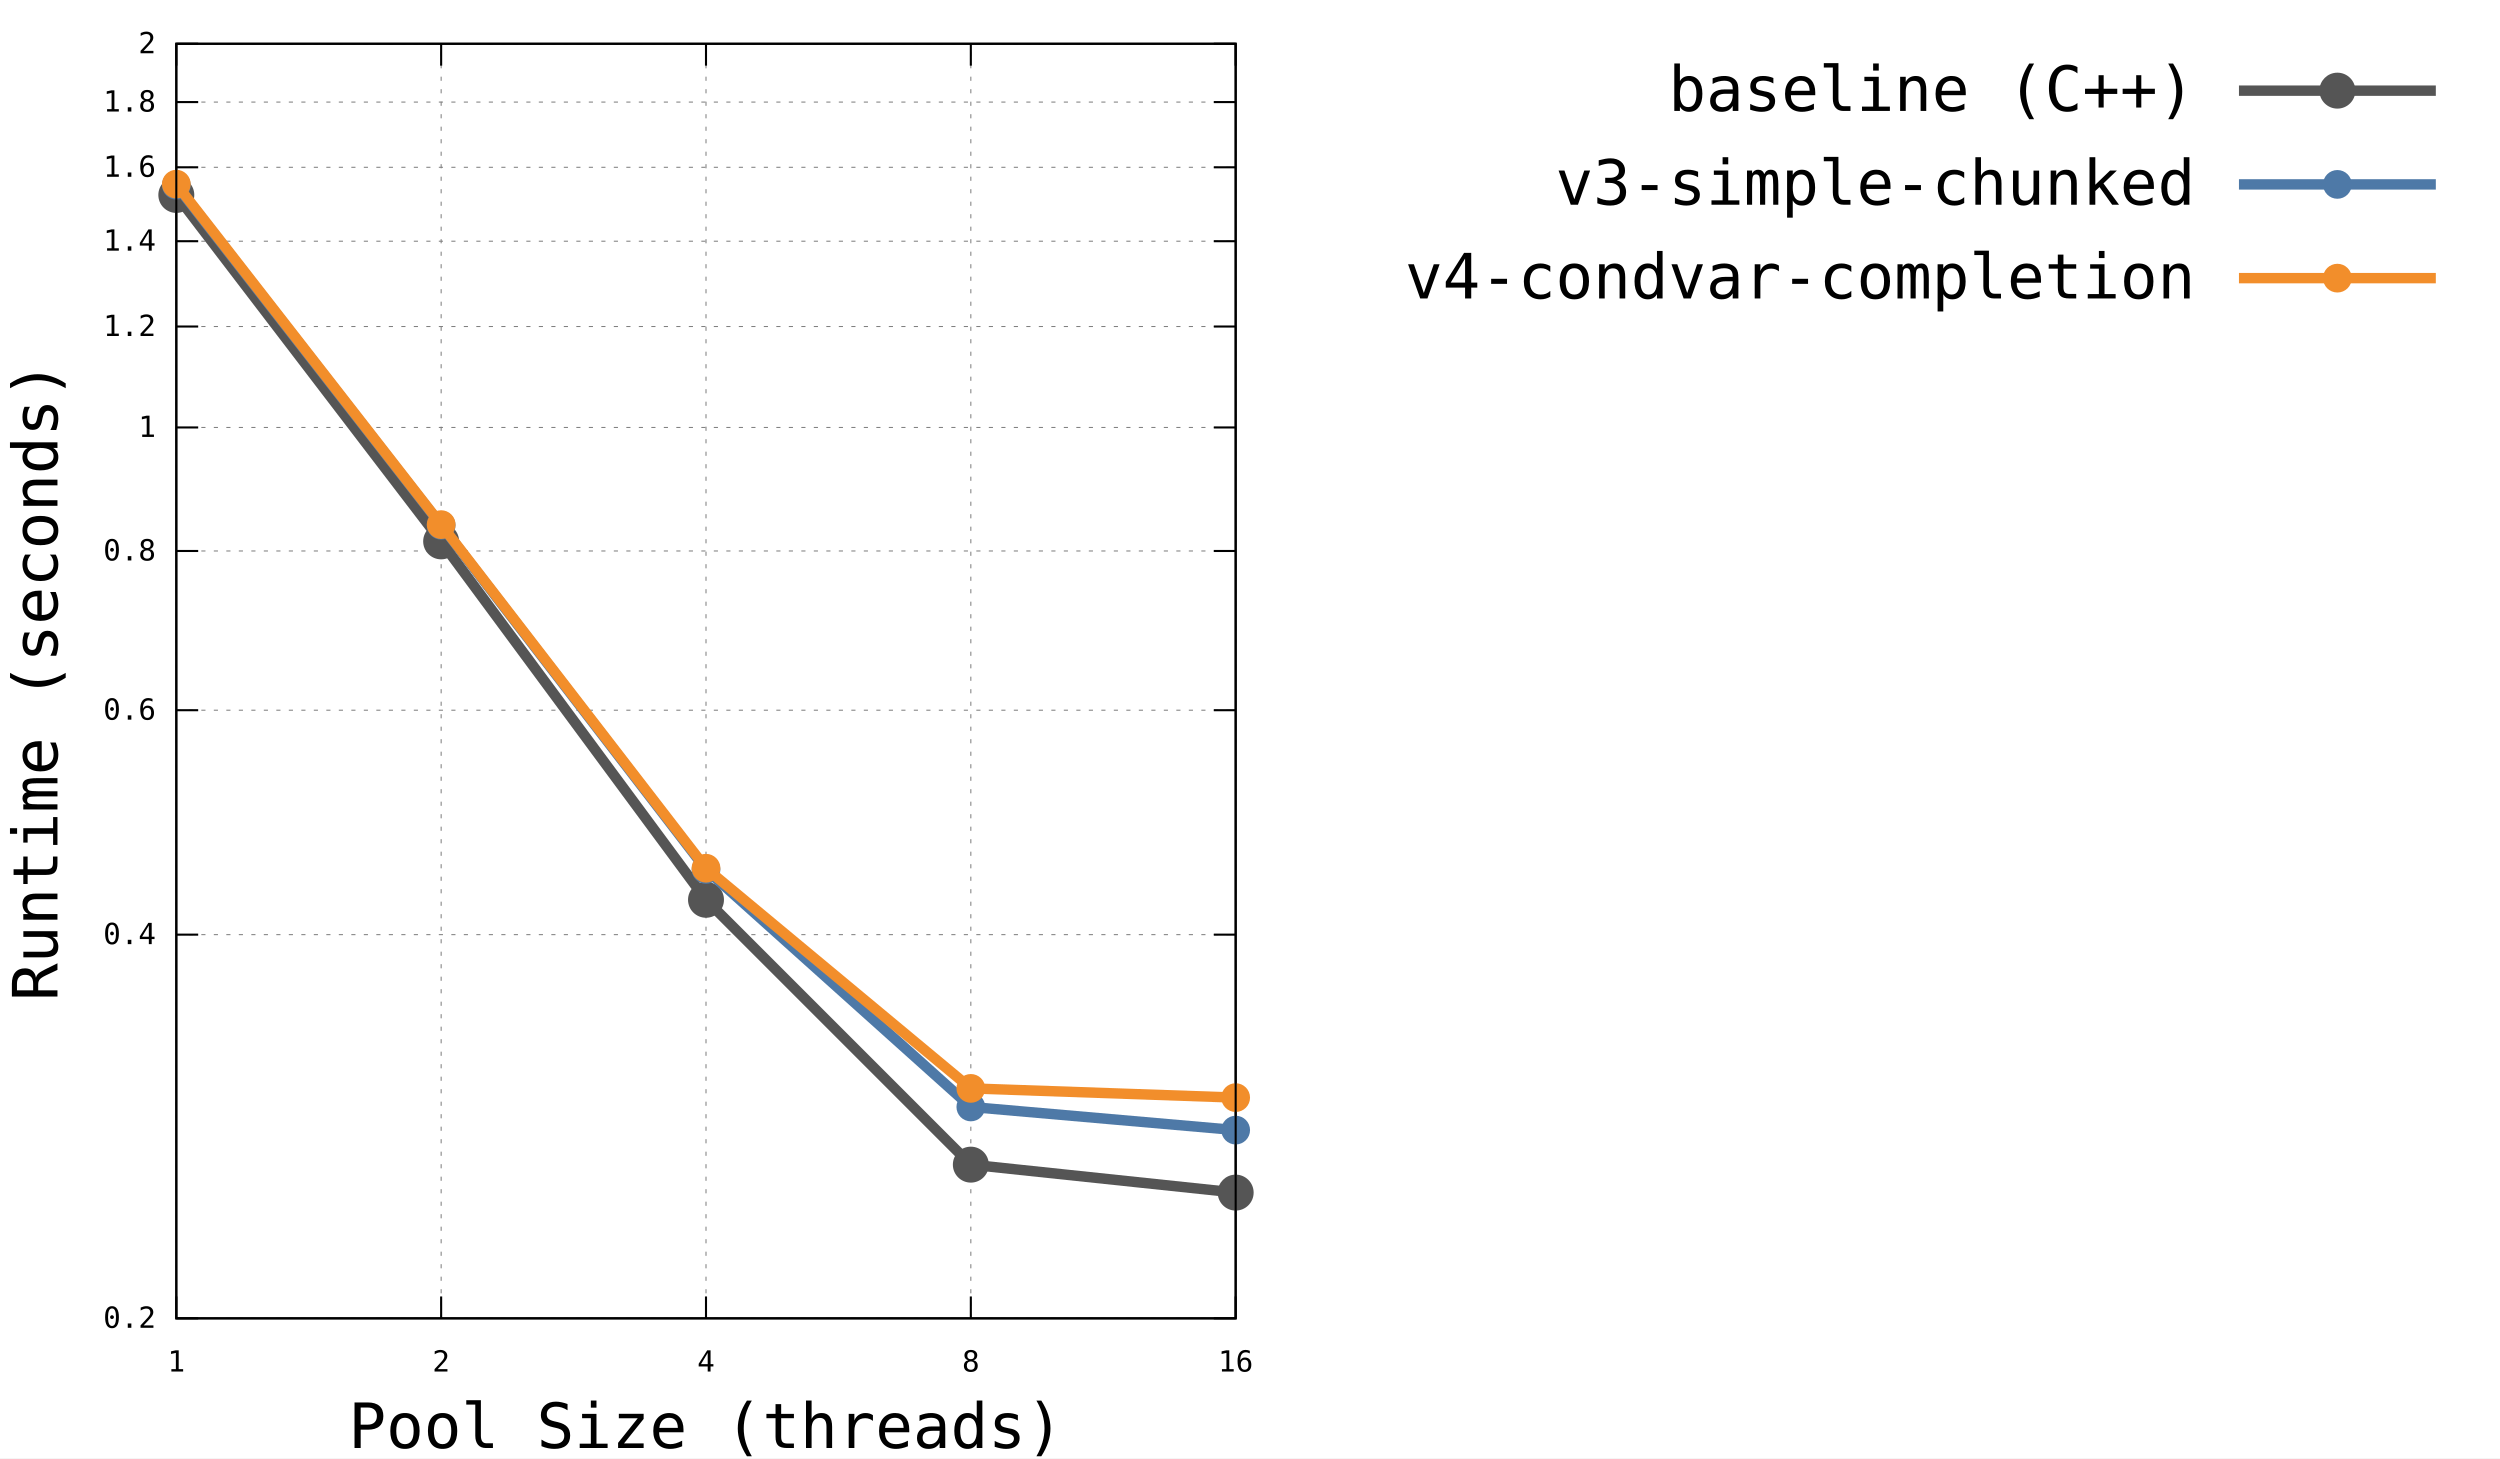
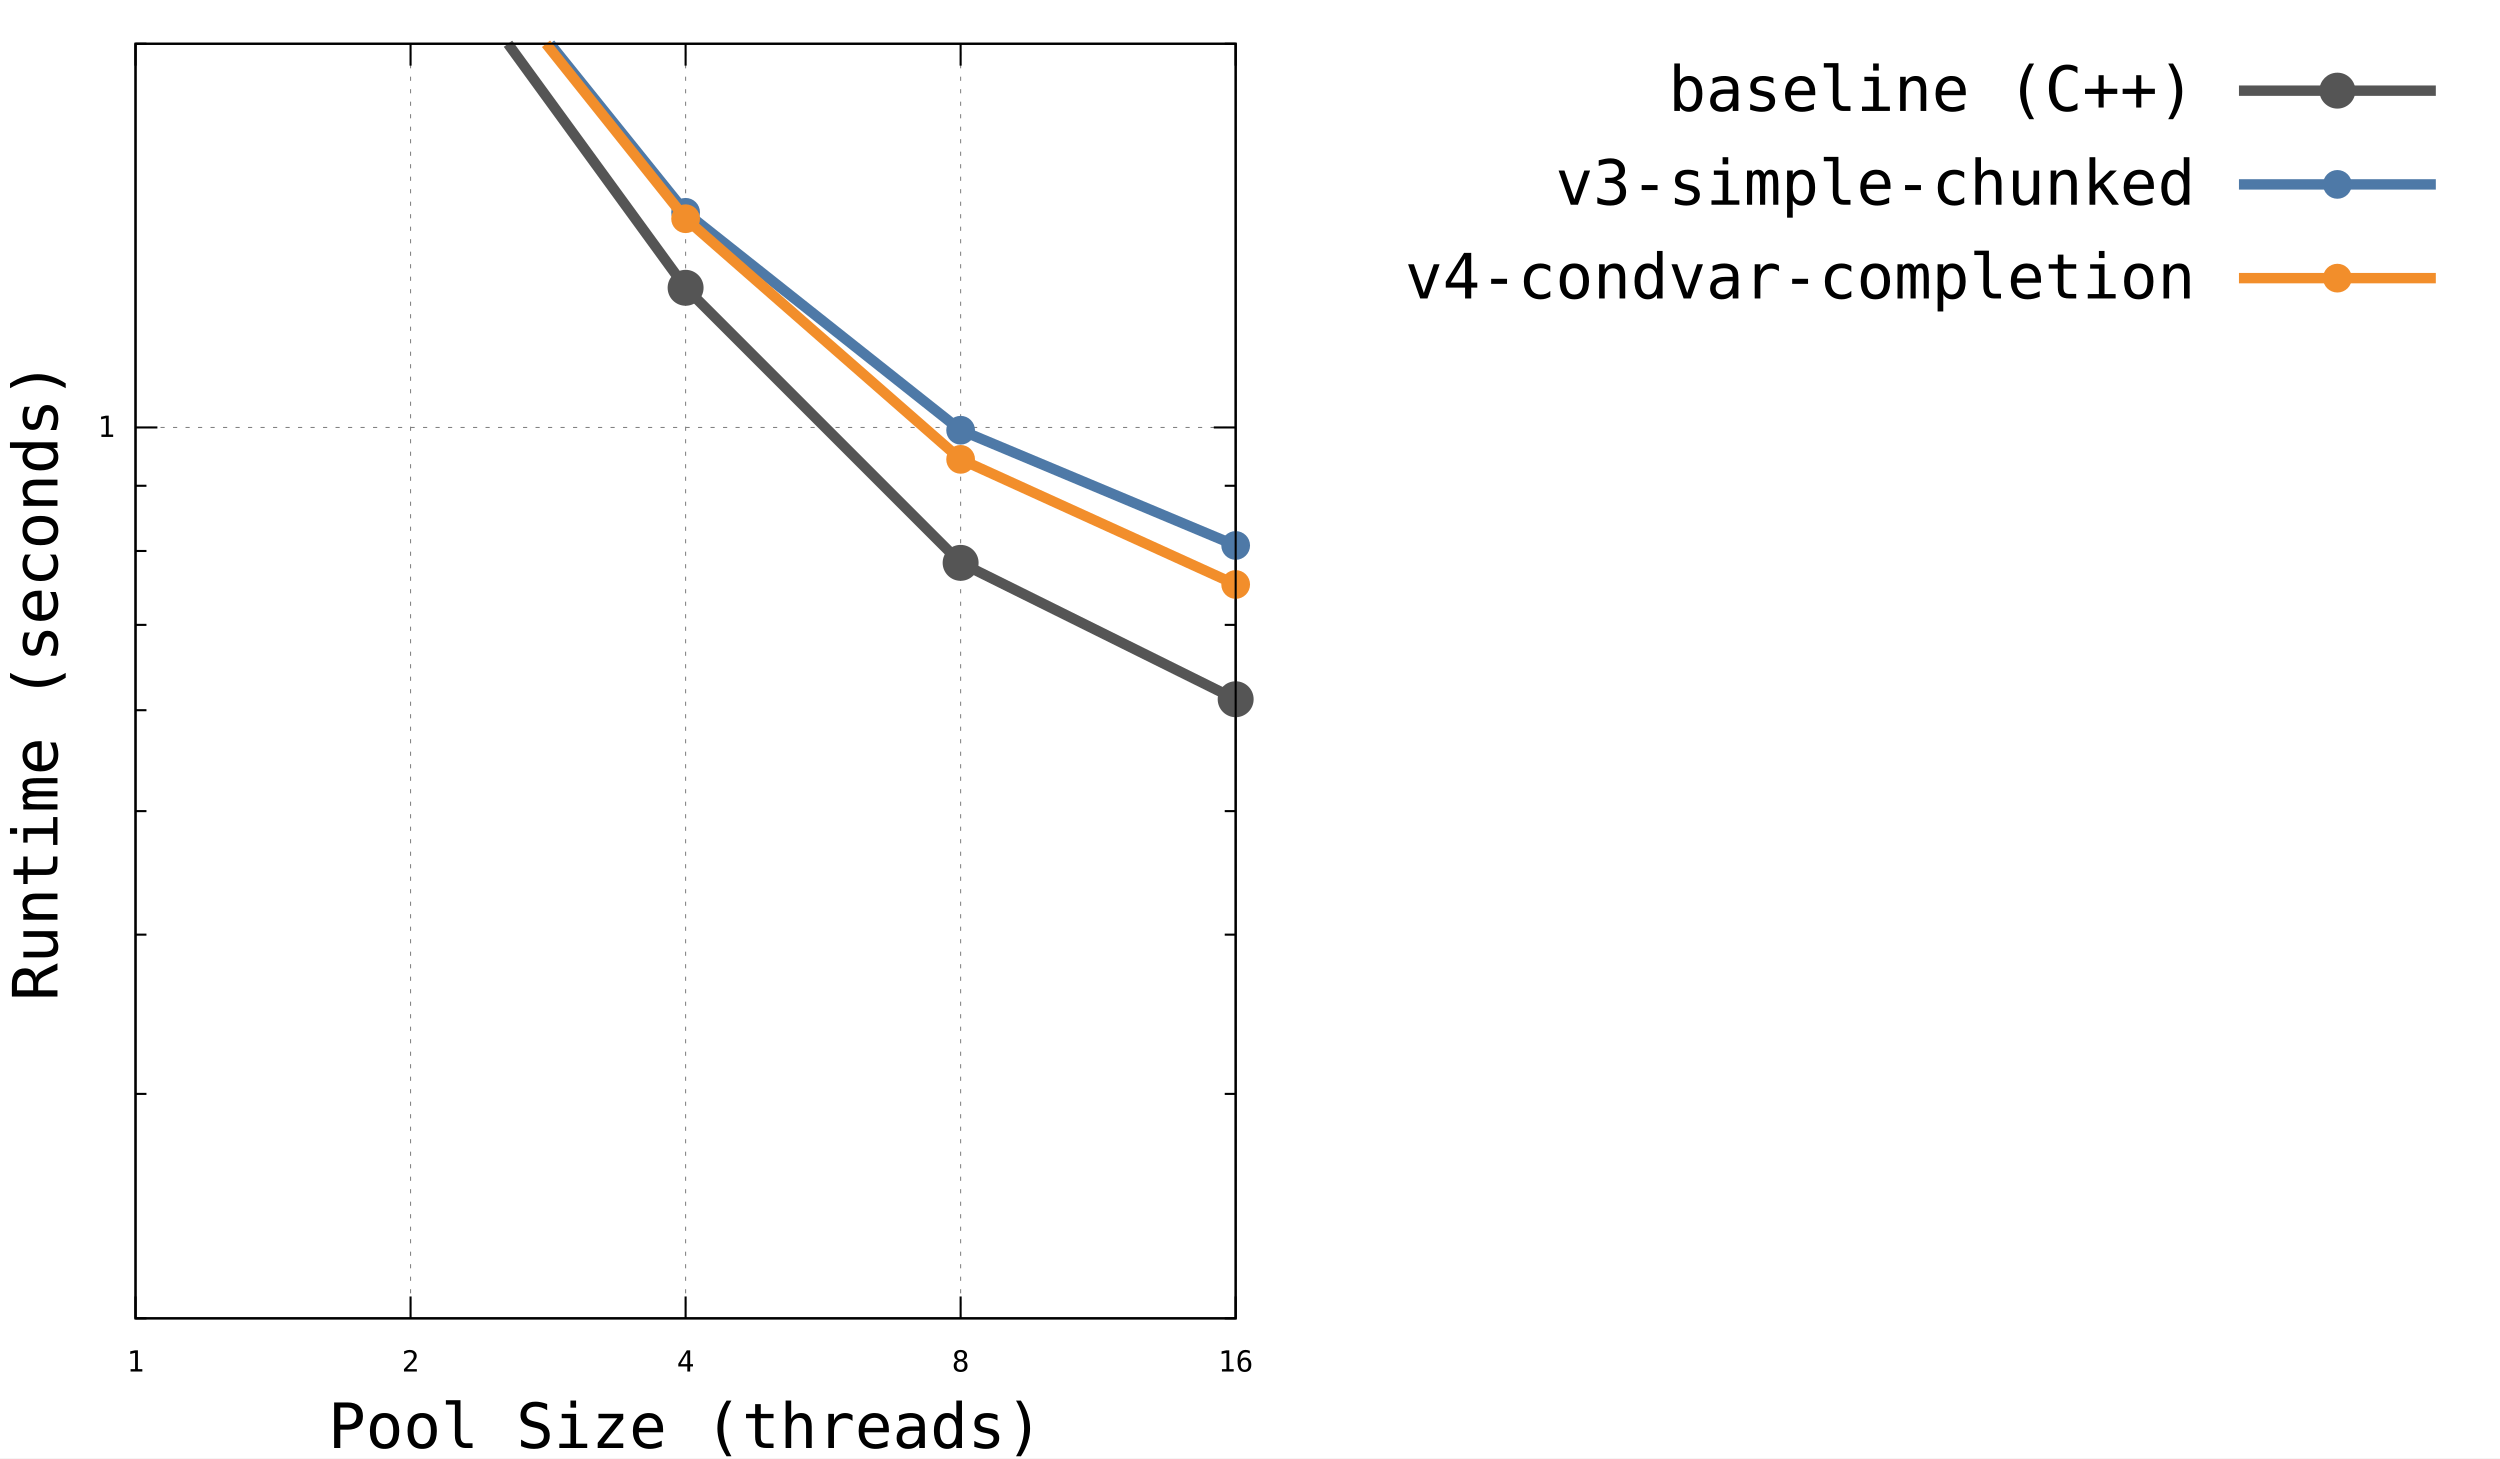
<svg xmlns="http://www.w3.org/2000/svg" xmlns:xlink="http://www.w3.org/1999/xlink" width="1200" height="700" viewBox="0 0 1200 700">
  <g id="gnuplot_canvas">
    <rect x="0" y="0" width="1200" height="700" fill="#ffffff" />
    <defs>
      <circle id="gpDot" r="0.5" stroke-width="0.5" stroke="currentColor" />
      <path id="gpPt0" stroke-width="0.190" stroke="currentColor" d="M-1,0 h2 M0,-1 v2" />
      <path id="gpPt1" stroke-width="0.190" stroke="currentColor" d="M-1,-1 L1,1 M1,-1 L-1,1" />
      <path id="gpPt2" stroke-width="0.190" stroke="currentColor" d="M-1,0 L1,0 M0,-1 L0,1 M-1,-1 L1,1 M-1,1 L1,-1" />
      <rect id="gpPt3" stroke-width="0.190" stroke="currentColor" x="-1" y="-1" width="2" height="2" />
      <rect id="gpPt4" stroke-width="0.190" stroke="currentColor" fill="currentColor" x="-1" y="-1" width="2" height="2" />
      <circle id="gpPt5" stroke-width="0.190" stroke="currentColor" cx="0" cy="0" r="1" />
      <use xlink:href="#gpPt5" id="gpPt6" fill="currentColor" stroke="none" />
      <path id="gpPt7" stroke-width="0.190" stroke="currentColor" d="M0,-1.33 L-1.33,0.67 L1.33,0.67 z" />
      <use xlink:href="#gpPt7" id="gpPt8" fill="currentColor" stroke="none" />
      <use xlink:href="#gpPt7" id="gpPt9" stroke="currentColor" transform="rotate(180)" />
      <use xlink:href="#gpPt9" id="gpPt10" fill="currentColor" stroke="none" />
      <use xlink:href="#gpPt3" id="gpPt11" stroke="currentColor" transform="rotate(45)" />
      <use xlink:href="#gpPt11" id="gpPt12" fill="currentColor" stroke="none" />
      <path id="gpPt13" stroke-width="0.190" stroke="currentColor" d="M0,1.330 L1.265,0.411 L0.782,-1.067 L-0.782,-1.076 L-1.265,0.411 z" />
      <use xlink:href="#gpPt13" id="gpPt14" fill="currentColor" stroke="none" />
      <filter id="textbox" filterUnits="objectBoundingBox" x="0" y="0" height="1" width="1">
        <feFlood flood-color="#FFFFFF" flood-opacity="1" result="bgnd" />
        <feComposite in="SourceGraphic" in2="bgnd" operator="atop" />
      </filter>
      <filter id="greybox" filterUnits="objectBoundingBox" x="0" y="0" height="1" width="1">
        <feFlood flood-color="lightgrey" flood-opacity="1" result="grey" />
        <feComposite in="SourceGraphic" in2="grey" operator="atop" />
      </filter>
    </defs>
    <g fill="none" color="#FFFFFF" stroke="currentColor" stroke-width="1.00" stroke-linecap="butt" stroke-linejoin="miter">
</g>
    <g fill="none" color="black" stroke="currentColor" stroke-width="1.00" stroke-linecap="butt" stroke-linejoin="miter">
- </g>
-     <g fill="none" color="black" stroke="black" stroke-width="0.50" stroke-linecap="butt" stroke-linejoin="miter">
- </g>
-     <g fill="none" color="gray" stroke="currentColor" stroke-width="0.50" stroke-linecap="butt" stroke-linejoin="miter">
-       <path stroke="gray" stroke-dasharray="2,4" class="gridline" d="M84.63,632.80 L593.12,632.80  " />
-     </g>
-     <g fill="none" color="gray" stroke="gray" stroke-width="1.00" stroke-linecap="butt" stroke-linejoin="miter">
- </g>
-     <g fill="none" color="black" stroke="currentColor" stroke-width="1.00" stroke-linecap="butt" stroke-linejoin="miter">
-       <path stroke="black" d="M84.63,632.80 L95.13,632.80 M593.12,632.80 L582.62,632.80  " />
-       <g transform="translate(74.84,637.35)" stroke="none" fill="black" font-family="monospace" font-size="14.00" text-anchor="end">
-         <text>
-           <tspan font-family="monospace"> 0.2</tspan>
-         </text>
-       </g>
-     </g>
-     <g fill="none" color="black" stroke="currentColor" stroke-width="1.00" stroke-linecap="butt" stroke-linejoin="miter">
- </g>
-     <g fill="none" color="black" stroke="black" stroke-width="0.50" stroke-linecap="butt" stroke-linejoin="miter">
- </g>
-     <g fill="none" color="gray" stroke="currentColor" stroke-width="0.50" stroke-linecap="butt" stroke-linejoin="miter">
-       <path stroke="gray" stroke-dasharray="2,4" class="gridline" d="M84.63,448.63 L593.12,448.63  " />
-     </g>
-     <g fill="none" color="gray" stroke="gray" stroke-width="1.00" stroke-linecap="butt" stroke-linejoin="miter">
- </g>
-     <g fill="none" color="black" stroke="currentColor" stroke-width="1.00" stroke-linecap="butt" stroke-linejoin="miter">
-       <path stroke="black" d="M84.63,448.63 L95.13,448.63 M593.12,448.63 L582.62,448.63  " />
-       <g transform="translate(74.84,453.18)" stroke="none" fill="black" font-family="monospace" font-size="14.00" text-anchor="end">
-         <text>
-           <tspan font-family="monospace"> 0.4</tspan>
-         </text>
-       </g>
-     </g>
-     <g fill="none" color="black" stroke="currentColor" stroke-width="1.00" stroke-linecap="butt" stroke-linejoin="miter">
- </g>
-     <g fill="none" color="black" stroke="black" stroke-width="0.50" stroke-linecap="butt" stroke-linejoin="miter">
- </g>
-     <g fill="none" color="gray" stroke="currentColor" stroke-width="0.50" stroke-linecap="butt" stroke-linejoin="miter">
-       <path stroke="gray" stroke-dasharray="2,4" class="gridline" d="M84.63,340.90 L593.12,340.90  " />
-     </g>
-     <g fill="none" color="gray" stroke="gray" stroke-width="1.00" stroke-linecap="butt" stroke-linejoin="miter">
- </g>
-     <g fill="none" color="black" stroke="currentColor" stroke-width="1.00" stroke-linecap="butt" stroke-linejoin="miter">
-       <path stroke="black" d="M84.63,340.90 L95.13,340.90 M593.12,340.90 L582.62,340.90  " />
-       <g transform="translate(74.84,345.45)" stroke="none" fill="black" font-family="monospace" font-size="14.00" text-anchor="end">
-         <text>
-           <tspan font-family="monospace"> 0.6</tspan>
-         </text>
-       </g>
-     </g>
-     <g fill="none" color="black" stroke="currentColor" stroke-width="1.00" stroke-linecap="butt" stroke-linejoin="miter">
- </g>
-     <g fill="none" color="black" stroke="black" stroke-width="0.50" stroke-linecap="butt" stroke-linejoin="miter">
- </g>
-     <g fill="none" color="gray" stroke="currentColor" stroke-width="0.50" stroke-linecap="butt" stroke-linejoin="miter">
-       <path stroke="gray" stroke-dasharray="2,4" class="gridline" d="M84.63,264.47 L593.12,264.47  " />
-     </g>
-     <g fill="none" color="gray" stroke="gray" stroke-width="1.00" stroke-linecap="butt" stroke-linejoin="miter">
- </g>
-     <g fill="none" color="black" stroke="currentColor" stroke-width="1.00" stroke-linecap="butt" stroke-linejoin="miter">
-       <path stroke="black" d="M84.63,264.47 L95.13,264.47 M593.12,264.47 L582.62,264.47  " />
-       <g transform="translate(74.84,269.02)" stroke="none" fill="black" font-family="monospace" font-size="14.00" text-anchor="end">
-         <text>
-           <tspan font-family="monospace"> 0.8</tspan>
-         </text>
-       </g>
-     </g>
-     <g fill="none" color="black" stroke="currentColor" stroke-width="1.00" stroke-linecap="butt" stroke-linejoin="miter">
- </g>
-     <g fill="none" color="black" stroke="black" stroke-width="0.50" stroke-linecap="butt" stroke-linejoin="miter">
- </g>
-     <g fill="none" color="gray" stroke="currentColor" stroke-width="0.50" stroke-linecap="butt" stroke-linejoin="miter">
-       <path stroke="gray" stroke-dasharray="2,4" class="gridline" d="M84.63,205.18 L593.12,205.18  " />
-     </g>
-     <g fill="none" color="gray" stroke="gray" stroke-width="1.00" stroke-linecap="butt" stroke-linejoin="miter">
- </g>
-     <g fill="none" color="black" stroke="currentColor" stroke-width="1.00" stroke-linecap="butt" stroke-linejoin="miter">
-       <path stroke="black" d="M84.63,205.18 L95.13,205.18 M593.12,205.18 L582.62,205.18  " />
-       <g transform="translate(74.84,209.73)" stroke="none" fill="black" font-family="monospace" font-size="14.00" text-anchor="end">
+       <path stroke="black" d="M65.05,632.80 L70.30,632.80 M593.12,632.80 L587.87,632.80 M65.05,525.07 L70.30,525.07 M593.12,525.07 L587.87,525.07   M65.05,448.63 L70.30,448.63 M593.12,448.63 L587.87,448.63 M65.05,389.34 L70.30,389.34 M593.12,389.34 L587.87,389.34   M65.05,340.90 L70.30,340.90 M593.12,340.90 L587.87,340.90 M65.05,299.94 L70.30,299.94 M593.12,299.94 L587.87,299.94   M65.05,264.47 L70.30,264.47 M593.12,264.47 L587.87,264.47 M65.05,233.17 L70.30,233.17 M593.12,233.17 L587.87,233.17    " />
+     </g>
+     <g fill="none" color="black" stroke="black" stroke-width="0.50" stroke-linecap="butt" stroke-linejoin="miter">
+ </g>
+     <g fill="none" color="gray" stroke="currentColor" stroke-width="0.50" stroke-linecap="butt" stroke-linejoin="miter">
+       <path stroke="gray" stroke-dasharray="2,4" class="gridline" d="M65.05,205.18 L593.12,205.18  " />
+     </g>
+     <g fill="none" color="gray" stroke="gray" stroke-width="1.00" stroke-linecap="butt" stroke-linejoin="miter">
+ </g>
+     <g fill="none" color="black" stroke="currentColor" stroke-width="1.00" stroke-linecap="butt" stroke-linejoin="miter">
+       <path stroke="black" d="M65.05,205.18 L75.55,205.18 M593.12,205.18 L582.62,205.18  " />
+       <g transform="translate(55.26,209.73)" stroke="none" fill="black" font-family="monospace" font-size="14.00" text-anchor="end">
        <text>
          <tspan font-family="monospace"> 1</tspan>
        </text>
      </g>
    </g>
    <g fill="none" color="black" stroke="currentColor" stroke-width="1.00" stroke-linecap="butt" stroke-linejoin="miter">
- </g>
-     <g fill="none" color="black" stroke="black" stroke-width="0.50" stroke-linecap="butt" stroke-linejoin="miter">
- </g>
-     <g fill="none" color="gray" stroke="currentColor" stroke-width="0.50" stroke-linecap="butt" stroke-linejoin="miter">
-       <path stroke="gray" stroke-dasharray="2,4" class="gridline" d="M84.63,156.73 L593.12,156.73  " />
-     </g>
-     <g fill="none" color="gray" stroke="gray" stroke-width="1.00" stroke-linecap="butt" stroke-linejoin="miter">
- </g>
-     <g fill="none" color="black" stroke="currentColor" stroke-width="1.00" stroke-linecap="butt" stroke-linejoin="miter">
-       <path stroke="black" d="M84.63,156.73 L95.13,156.73 M593.12,156.73 L582.62,156.73  " />
-       <g transform="translate(74.84,161.28)" stroke="none" fill="black" font-family="monospace" font-size="14.00" text-anchor="end">
-         <text>
-           <tspan font-family="monospace"> 1.2</tspan>
-         </text>
-       </g>
-     </g>
-     <g fill="none" color="black" stroke="currentColor" stroke-width="1.00" stroke-linecap="butt" stroke-linejoin="miter">
- </g>
-     <g fill="none" color="black" stroke="black" stroke-width="0.50" stroke-linecap="butt" stroke-linejoin="miter">
- </g>
-     <g fill="none" color="gray" stroke="currentColor" stroke-width="0.50" stroke-linecap="butt" stroke-linejoin="miter">
-       <path stroke="gray" stroke-dasharray="2,4" class="gridline" d="M84.63,115.78 L593.12,115.78  " />
-     </g>
-     <g fill="none" color="gray" stroke="gray" stroke-width="1.00" stroke-linecap="butt" stroke-linejoin="miter">
- </g>
-     <g fill="none" color="black" stroke="currentColor" stroke-width="1.00" stroke-linecap="butt" stroke-linejoin="miter">
-       <path stroke="black" d="M84.63,115.78 L95.13,115.78 M593.12,115.78 L582.62,115.78  " />
-       <g transform="translate(74.84,120.33)" stroke="none" fill="black" font-family="monospace" font-size="14.00" text-anchor="end">
-         <text>
-           <tspan font-family="monospace"> 1.4</tspan>
-         </text>
-       </g>
-     </g>
-     <g fill="none" color="black" stroke="currentColor" stroke-width="1.00" stroke-linecap="butt" stroke-linejoin="miter">
- </g>
-     <g fill="none" color="black" stroke="black" stroke-width="0.50" stroke-linecap="butt" stroke-linejoin="miter">
- </g>
-     <g fill="none" color="gray" stroke="currentColor" stroke-width="0.50" stroke-linecap="butt" stroke-linejoin="miter">
-       <path stroke="gray" stroke-dasharray="2,4" class="gridline" d="M84.63,80.30 L593.12,80.30  " />
-     </g>
-     <g fill="none" color="gray" stroke="gray" stroke-width="1.00" stroke-linecap="butt" stroke-linejoin="miter">
- </g>
-     <g fill="none" color="black" stroke="currentColor" stroke-width="1.00" stroke-linecap="butt" stroke-linejoin="miter">
-       <path stroke="black" d="M84.63,80.30 L95.13,80.30 M593.12,80.30 L582.62,80.30  " />
-       <g transform="translate(74.84,84.85)" stroke="none" fill="black" font-family="monospace" font-size="14.00" text-anchor="end">
-         <text>
-           <tspan font-family="monospace"> 1.6</tspan>
-         </text>
-       </g>
-     </g>
-     <g fill="none" color="black" stroke="currentColor" stroke-width="1.00" stroke-linecap="butt" stroke-linejoin="miter">
- </g>
-     <g fill="none" color="black" stroke="black" stroke-width="0.50" stroke-linecap="butt" stroke-linejoin="miter">
- </g>
-     <g fill="none" color="gray" stroke="currentColor" stroke-width="0.50" stroke-linecap="butt" stroke-linejoin="miter">
-       <path stroke="gray" stroke-dasharray="2,4" class="gridline" d="M84.63,49.00 L593.12,49.00  " />
-     </g>
-     <g fill="none" color="gray" stroke="gray" stroke-width="1.00" stroke-linecap="butt" stroke-linejoin="miter">
- </g>
-     <g fill="none" color="black" stroke="currentColor" stroke-width="1.00" stroke-linecap="butt" stroke-linejoin="miter">
-       <path stroke="black" d="M84.63,49.00 L95.13,49.00 M593.12,49.00 L582.62,49.00  " />
-       <g transform="translate(74.84,53.55)" stroke="none" fill="black" font-family="monospace" font-size="14.00" text-anchor="end">
-         <text>
-           <tspan font-family="monospace"> 1.8</tspan>
-         </text>
-       </g>
-     </g>
-     <g fill="none" color="black" stroke="currentColor" stroke-width="1.00" stroke-linecap="butt" stroke-linejoin="miter">
- </g>
-     <g fill="none" color="black" stroke="black" stroke-width="0.50" stroke-linecap="butt" stroke-linejoin="miter">
- </g>
-     <g fill="none" color="gray" stroke="currentColor" stroke-width="0.50" stroke-linecap="butt" stroke-linejoin="miter">
-       <path stroke="gray" stroke-dasharray="2,4" class="gridline" d="M84.63,21.01 L593.12,21.01  " />
-     </g>
-     <g fill="none" color="gray" stroke="gray" stroke-width="1.00" stroke-linecap="butt" stroke-linejoin="miter">
- </g>
-     <g fill="none" color="black" stroke="currentColor" stroke-width="1.00" stroke-linecap="butt" stroke-linejoin="miter">
-       <path stroke="black" d="M84.63,21.01 L95.13,21.01 M593.12,21.01 L582.62,21.01  " />
-       <g transform="translate(74.84,25.56)" stroke="none" fill="black" font-family="monospace" font-size="14.00" text-anchor="end">
+       <path stroke="black" d="M65.05,21.01 L70.30,21.01 M593.12,21.01 L587.87,21.01  " />
+     </g>
+     <g fill="none" color="black" stroke="black" stroke-width="0.50" stroke-linecap="butt" stroke-linejoin="miter">
+ </g>
+     <g fill="none" color="gray" stroke="currentColor" stroke-width="0.50" stroke-linecap="butt" stroke-linejoin="miter">
+       <path stroke="gray" stroke-dasharray="2,4" class="gridline" d="M65.05,632.80 L65.05,21.01  " />
+     </g>
+     <g fill="none" color="gray" stroke="gray" stroke-width="1.00" stroke-linecap="butt" stroke-linejoin="miter">
+ </g>
+     <g fill="none" color="black" stroke="currentColor" stroke-width="1.00" stroke-linecap="butt" stroke-linejoin="miter">
+       <path stroke="black" d="M65.05,632.80 L65.05,622.30 M65.05,21.01 L65.05,31.51  " />
+       <g transform="translate(65.05,658.35)" stroke="none" fill="black" font-family="monospace" font-size="14.00" text-anchor="middle">
+         <text>
+           <tspan font-family="monospace"> 1</tspan>
+         </text>
+       </g>
+     </g>
+     <g fill="none" color="black" stroke="currentColor" stroke-width="1.00" stroke-linecap="butt" stroke-linejoin="miter">
+ </g>
+     <g fill="none" color="black" stroke="black" stroke-width="0.50" stroke-linecap="butt" stroke-linejoin="miter">
+ </g>
+     <g fill="none" color="gray" stroke="currentColor" stroke-width="0.50" stroke-linecap="butt" stroke-linejoin="miter">
+       <path stroke="gray" stroke-dasharray="2,4" class="gridline" d="M197.07,632.80 L197.07,21.01  " />
+     </g>
+     <g fill="none" color="gray" stroke="gray" stroke-width="1.00" stroke-linecap="butt" stroke-linejoin="miter">
+ </g>
+     <g fill="none" color="black" stroke="currentColor" stroke-width="1.00" stroke-linecap="butt" stroke-linejoin="miter">
+       <path stroke="black" d="M197.07,632.80 L197.07,622.30 M197.07,21.01 L197.07,31.51  " />
+       <g transform="translate(197.07,658.35)" stroke="none" fill="black" font-family="monospace" font-size="14.00" text-anchor="middle">
        <text>
          <tspan font-family="monospace"> 2</tspan>
        </text>
      </g>
    </g>
    <g fill="none" color="black" stroke="currentColor" stroke-width="1.00" stroke-linecap="butt" stroke-linejoin="miter">
</g>
    <g fill="none" color="black" stroke="black" stroke-width="0.50" stroke-linecap="butt" stroke-linejoin="miter">
</g>
    <g fill="none" color="gray" stroke="currentColor" stroke-width="0.50" stroke-linecap="butt" stroke-linejoin="miter">
-       <path stroke="gray" stroke-dasharray="2,4" class="gridline" d="M84.63,632.80 L84.63,21.01  " />
-     </g>
-     <g fill="none" color="gray" stroke="gray" stroke-width="1.00" stroke-linecap="butt" stroke-linejoin="miter">
- </g>
-     <g fill="none" color="black" stroke="currentColor" stroke-width="1.00" stroke-linecap="butt" stroke-linejoin="miter">
-       <path stroke="black" d="M84.63,632.80 L84.63,622.30 M84.63,21.01 L84.63,31.51  " />
-       <g transform="translate(84.63,658.35)" stroke="none" fill="black" font-family="monospace" font-size="14.00" text-anchor="middle">
-         <text>
-           <tspan font-family="monospace"> 1</tspan>
-         </text>
-       </g>
-     </g>
-     <g fill="none" color="black" stroke="currentColor" stroke-width="1.00" stroke-linecap="butt" stroke-linejoin="miter">
- </g>
-     <g fill="none" color="black" stroke="black" stroke-width="0.50" stroke-linecap="butt" stroke-linejoin="miter">
- </g>
-     <g fill="none" color="gray" stroke="currentColor" stroke-width="0.50" stroke-linecap="butt" stroke-linejoin="miter">
-       <path stroke="gray" stroke-dasharray="2,4" class="gridline" d="M211.75,632.80 L211.75,21.01  " />
-     </g>
-     <g fill="none" color="gray" stroke="gray" stroke-width="1.00" stroke-linecap="butt" stroke-linejoin="miter">
- </g>
-     <g fill="none" color="black" stroke="currentColor" stroke-width="1.00" stroke-linecap="butt" stroke-linejoin="miter">
-       <path stroke="black" d="M211.75,632.80 L211.75,622.30 M211.75,21.01 L211.75,31.51  " />
-       <g transform="translate(211.75,658.35)" stroke="none" fill="black" font-family="monospace" font-size="14.00" text-anchor="middle">
-         <text>
-           <tspan font-family="monospace"> 2</tspan>
-         </text>
-       </g>
-     </g>
-     <g fill="none" color="black" stroke="currentColor" stroke-width="1.00" stroke-linecap="butt" stroke-linejoin="miter">
- </g>
-     <g fill="none" color="black" stroke="black" stroke-width="0.50" stroke-linecap="butt" stroke-linejoin="miter">
- </g>
-     <g fill="none" color="gray" stroke="currentColor" stroke-width="0.50" stroke-linecap="butt" stroke-linejoin="miter">
-       <path stroke="gray" stroke-dasharray="2,4" class="gridline" d="M338.88,632.80 L338.88,21.01  " />
-     </g>
-     <g fill="none" color="gray" stroke="gray" stroke-width="1.00" stroke-linecap="butt" stroke-linejoin="miter">
- </g>
-     <g fill="none" color="black" stroke="currentColor" stroke-width="1.00" stroke-linecap="butt" stroke-linejoin="miter">
-       <path stroke="black" d="M338.88,632.80 L338.88,622.30 M338.88,21.01 L338.88,31.51  " />
-       <g transform="translate(338.88,658.35)" stroke="none" fill="black" font-family="monospace" font-size="14.00" text-anchor="middle">
+       <path stroke="gray" stroke-dasharray="2,4" class="gridline" d="M329.09,632.80 L329.09,21.01  " />
+     </g>
+     <g fill="none" color="gray" stroke="gray" stroke-width="1.00" stroke-linecap="butt" stroke-linejoin="miter">
+ </g>
+     <g fill="none" color="black" stroke="currentColor" stroke-width="1.00" stroke-linecap="butt" stroke-linejoin="miter">
+       <path stroke="black" d="M329.09,632.80 L329.09,622.30 M329.09,21.01 L329.09,31.51  " />
+       <g transform="translate(329.09,658.35)" stroke="none" fill="black" font-family="monospace" font-size="14.00" text-anchor="middle">
        <text>
          <tspan font-family="monospace"> 4</tspan>
        </text>
      </g>
    </g>
    <g fill="none" color="black" stroke="currentColor" stroke-width="1.00" stroke-linecap="butt" stroke-linejoin="miter">
</g>
    <g fill="none" color="black" stroke="black" stroke-width="0.50" stroke-linecap="butt" stroke-linejoin="miter">
</g>
    <g fill="none" color="gray" stroke="currentColor" stroke-width="0.50" stroke-linecap="butt" stroke-linejoin="miter">
-       <path stroke="gray" stroke-dasharray="2,4" class="gridline" d="M466.00,632.80 L466.00,21.01  " />
-     </g>
-     <g fill="none" color="gray" stroke="gray" stroke-width="1.00" stroke-linecap="butt" stroke-linejoin="miter">
- </g>
-     <g fill="none" color="black" stroke="currentColor" stroke-width="1.00" stroke-linecap="butt" stroke-linejoin="miter">
-       <path stroke="black" d="M466.00,632.80 L466.00,622.30 M466.00,21.01 L466.00,31.51  " />
-       <g transform="translate(466.00,658.35)" stroke="none" fill="black" font-family="monospace" font-size="14.00" text-anchor="middle">
+       <path stroke="gray" stroke-dasharray="2,4" class="gridline" d="M461.10,632.80 L461.10,21.01  " />
+     </g>
+     <g fill="none" color="gray" stroke="gray" stroke-width="1.00" stroke-linecap="butt" stroke-linejoin="miter">
+ </g>
+     <g fill="none" color="black" stroke="currentColor" stroke-width="1.00" stroke-linecap="butt" stroke-linejoin="miter">
+       <path stroke="black" d="M461.10,632.80 L461.10,622.30 M461.10,21.01 L461.10,31.51  " />
+       <g transform="translate(461.10,658.35)" stroke="none" fill="black" font-family="monospace" font-size="14.00" text-anchor="middle">
        <text>
          <tspan font-family="monospace"> 8</tspan>
        </text>
      </g>
    </g>
    <g fill="none" color="black" stroke="currentColor" stroke-width="1.00" stroke-linecap="butt" stroke-linejoin="miter">
</g>
    <g fill="none" color="black" stroke="black" stroke-width="0.50" stroke-linecap="butt" stroke-linejoin="miter">
</g>
    <g fill="none" color="gray" stroke="currentColor" stroke-width="0.50" stroke-linecap="butt" stroke-linejoin="miter">
      <path stroke="gray" stroke-dasharray="2,4" class="gridline" d="M593.12,632.80 L593.12,21.01  " />
    </g>
    <g fill="none" color="gray" stroke="gray" stroke-width="1.00" stroke-linecap="butt" stroke-linejoin="miter">
</g>
    <g fill="none" color="black" stroke="currentColor" stroke-width="1.00" stroke-linecap="butt" stroke-linejoin="miter">
      <path stroke="black" d="M593.12,632.80 L593.12,622.30 M593.12,21.01 L593.12,31.51  " />
      <g transform="translate(593.12,658.35)" stroke="none" fill="black" font-family="monospace" font-size="14.00" text-anchor="middle">
        <text>
          <tspan font-family="monospace"> 16</tspan>
        </text>
      </g>
    </g>
    <g fill="none" color="black" stroke="currentColor" stroke-width="1.00" stroke-linecap="butt" stroke-linejoin="miter">
</g>
    <g fill="none" color="black" stroke="currentColor" stroke-width="1.00" stroke-linecap="butt" stroke-linejoin="miter">
-       <path stroke="black" d="M84.63,21.01 L84.63,632.80 L593.12,632.80 L593.12,21.01 L84.63,21.01 Z  " />
+       <path stroke="black" d="M65.05,21.01 L65.05,632.80 L593.12,632.80 L593.12,21.01 L65.05,21.01 Z  " />
    </g>
    <g fill="none" color="black" stroke="currentColor" stroke-width="1.00" stroke-linecap="butt" stroke-linejoin="miter">
</g>
    <g id="gnuplot_plot_1">
      <g fill="none" color="#FFFFFF" stroke="black" stroke-width="5.00" stroke-linecap="butt" stroke-linejoin="miter">
</g>
      <g fill="none" color="black" stroke="currentColor" stroke-width="5.00" stroke-linecap="butt" stroke-linejoin="miter">
        <g transform="translate(1053.70,53.26)" stroke="none" fill="black" font-family="monospace" font-size="30.00" text-anchor="end">
          <text>
            <tspan font-family="monospace">baseline (C++)</tspan>
          </text>
        </g>
      </g>
      <g fill="none" color="black" stroke="currentColor" stroke-width="5.00" stroke-linecap="butt" stroke-linejoin="miter">
-         <path stroke="rgb( 85,  85,  85)" d="M1074.70,43.51 L1169.20,43.51 M84.63,93.58 L211.75,259.86 L338.88,431.90 L466.00,559.03 L593.12,572.45  " />
-         <use xlink:href="#gpPt6" transform="translate(84.63,93.58) scale(7.88)" color="rgb( 85,  85,  85)" />
-         <use xlink:href="#gpPt6" transform="translate(211.75,259.86) scale(7.88)" color="rgb( 85,  85,  85)" />
-         <use xlink:href="#gpPt6" transform="translate(338.88,431.90) scale(7.88)" color="rgb( 85,  85,  85)" />
-         <use xlink:href="#gpPt6" transform="translate(466.00,559.03) scale(7.88)" color="rgb( 85,  85,  85)" />
-         <use xlink:href="#gpPt6" transform="translate(593.12,572.45) scale(7.88)" color="rgb( 85,  85,  85)" />
+         <path stroke="rgb( 85,  85,  85)" d="M1074.70,43.51 L1169.20,43.51 M243.83,21.01 L329.09,138.14 L461.10,270.17 L593.12,335.64  " />
+         <use xlink:href="#gpPt6" transform="translate(329.09,138.14) scale(7.88)" color="rgb( 85,  85,  85)" />
+         <use xlink:href="#gpPt6" transform="translate(461.10,270.17) scale(7.88)" color="rgb( 85,  85,  85)" />
+         <use xlink:href="#gpPt6" transform="translate(593.12,335.64) scale(7.88)" color="rgb( 85,  85,  85)" />
        <use xlink:href="#gpPt6" transform="translate(1121.95,43.51) scale(7.88)" color="rgb( 85,  85,  85)" />
      </g>
    </g>
    <g id="gnuplot_plot_2">
      <g fill="none" color="black" stroke="currentColor" stroke-width="5.00" stroke-linecap="butt" stroke-linejoin="miter">
        <g transform="translate(1053.70,98.26)" stroke="none" fill="black" font-family="monospace" font-size="30.00" text-anchor="end">
          <text>
            <tspan font-family="monospace">v3-simple-chunked</tspan>
          </text>
        </g>
      </g>
      <g fill="none" color="black" stroke="currentColor" stroke-width="5.00" stroke-linecap="butt" stroke-linejoin="miter">
-         <path stroke="rgb( 78, 121, 167)" d="M1074.70,88.51 L1169.20,88.51 M84.63,88.91 L211.75,252.14 L338.88,417.34 L466.00,531.34 L593.12,542.45  " />
-         <use xlink:href="#gpPt6" transform="translate(84.63,88.91) scale(6.30)" color="rgb( 78, 121, 167)" />
-         <use xlink:href="#gpPt6" transform="translate(211.75,252.14) scale(6.30)" color="rgb( 78, 121, 167)" />
-         <use xlink:href="#gpPt6" transform="translate(338.88,417.34) scale(6.30)" color="rgb( 78, 121, 167)" />
-         <use xlink:href="#gpPt6" transform="translate(466.00,531.34) scale(6.30)" color="rgb( 78, 121, 167)" />
-         <use xlink:href="#gpPt6" transform="translate(593.12,542.45) scale(6.30)" color="rgb( 78, 121, 167)" />
+         <path stroke="rgb( 78, 121, 167)" d="M1074.70,88.51 L1169.20,88.51 M264.06,21.01 L329.09,101.91 L461.10,206.51 L593.12,261.82  " />
+         <use xlink:href="#gpPt6" transform="translate(329.09,101.91) scale(6.30)" color="rgb( 78, 121, 167)" />
+         <use xlink:href="#gpPt6" transform="translate(461.10,206.51) scale(6.30)" color="rgb( 78, 121, 167)" />
+         <use xlink:href="#gpPt6" transform="translate(593.12,261.82) scale(6.30)" color="rgb( 78, 121, 167)" />
        <use xlink:href="#gpPt6" transform="translate(1121.95,88.51) scale(6.30)" color="rgb( 78, 121, 167)" />
      </g>
    </g>
    <g id="gnuplot_plot_3">
      <g fill="none" color="black" stroke="currentColor" stroke-width="5.00" stroke-linecap="butt" stroke-linejoin="miter">
        <g transform="translate(1053.70,143.26)" stroke="none" fill="black" font-family="monospace" font-size="30.00" text-anchor="end">
          <text>
            <tspan font-family="monospace">v4-condvar-completion</tspan>
          </text>
        </g>
      </g>
      <g fill="none" color="black" stroke="currentColor" stroke-width="5.00" stroke-linecap="butt" stroke-linejoin="miter">
-         <path stroke="rgb(242, 142,  43)" d="M1074.70,133.51 L1169.20,133.51 M84.63,88.39 L211.75,251.82 L338.88,416.75 L466.00,522.43 L593.12,526.85  " />
-         <use xlink:href="#gpPt6" transform="translate(84.63,88.39) scale(6.30)" color="rgb(242, 142,  43)" />
-         <use xlink:href="#gpPt6" transform="translate(211.75,251.82) scale(6.30)" color="rgb(242, 142,  43)" />
-         <use xlink:href="#gpPt6" transform="translate(338.88,416.75) scale(6.30)" color="rgb(242, 142,  43)" />
-         <use xlink:href="#gpPt6" transform="translate(466.00,522.43) scale(6.30)" color="rgb(242, 142,  43)" />
-         <use xlink:href="#gpPt6" transform="translate(593.12,526.85) scale(6.30)" color="rgb(242, 142,  43)" />
+         <path stroke="rgb(242, 142,  43)" d="M1074.70,133.51 L1169.20,133.51 M262.09,21.01 L329.09,104.99 L461.10,220.49 L593.12,280.55  " />
+         <use xlink:href="#gpPt6" transform="translate(329.09,104.99) scale(6.30)" color="rgb(242, 142,  43)" />
+         <use xlink:href="#gpPt6" transform="translate(461.10,220.49) scale(6.30)" color="rgb(242, 142,  43)" />
+         <use xlink:href="#gpPt6" transform="translate(593.12,280.55) scale(6.30)" color="rgb(242, 142,  43)" />
        <use xlink:href="#gpPt6" transform="translate(1121.95,133.51) scale(6.30)" color="rgb(242, 142,  43)" />
      </g>
    </g>
    <g fill="none" color="#FFFFFF" stroke="rgb(242, 142,  43)" stroke-width="2.00" stroke-linecap="butt" stroke-linejoin="miter">
</g>
    <g fill="none" color="black" stroke="currentColor" stroke-width="2.00" stroke-linecap="butt" stroke-linejoin="miter">
</g>
    <g fill="none" color="black" stroke="black" stroke-width="1.00" stroke-linecap="butt" stroke-linejoin="miter">
</g>
    <g fill="none" color="black" stroke="currentColor" stroke-width="1.00" stroke-linecap="butt" stroke-linejoin="miter">
-       <path stroke="black" d="M84.63,21.01 L84.63,632.80 L593.12,632.80 L593.12,21.01 L84.63,21.01 Z  " />
+       <path stroke="black" d="M65.05,21.01 L65.05,632.80 L593.12,632.80 L593.12,21.01 L65.05,21.01 Z  " />
      <g transform="translate(27.58,326.91) rotate(270.00)" stroke="none" fill="black" font-family="monospace" font-size="30.00" text-anchor="middle">
        <text>
          <tspan font-family="monospace">Runtime (seconds)</tspan>
        </text>
      </g>
    </g>
    <g fill="none" color="black" stroke="currentColor" stroke-width="1.00" stroke-linecap="butt" stroke-linejoin="miter">
-       <g transform="translate(338.87,695.05)" stroke="none" fill="black" font-family="monospace" font-size="30.00" text-anchor="middle">
+       <g transform="translate(329.08,695.05)" stroke="none" fill="black" font-family="monospace" font-size="30.00" text-anchor="middle">
        <text>
          <tspan font-family="monospace">Pool Size (threads)</tspan>
        </text>
      </g>
    </g>
    <g fill="none" color="black" stroke="currentColor" stroke-width="1.00" stroke-linecap="butt" stroke-linejoin="miter">
</g>
    <g fill="none" color="black" stroke="currentColor" stroke-width="1.00" stroke-linecap="butt" stroke-linejoin="miter">
</g>
  </g>
</svg>
